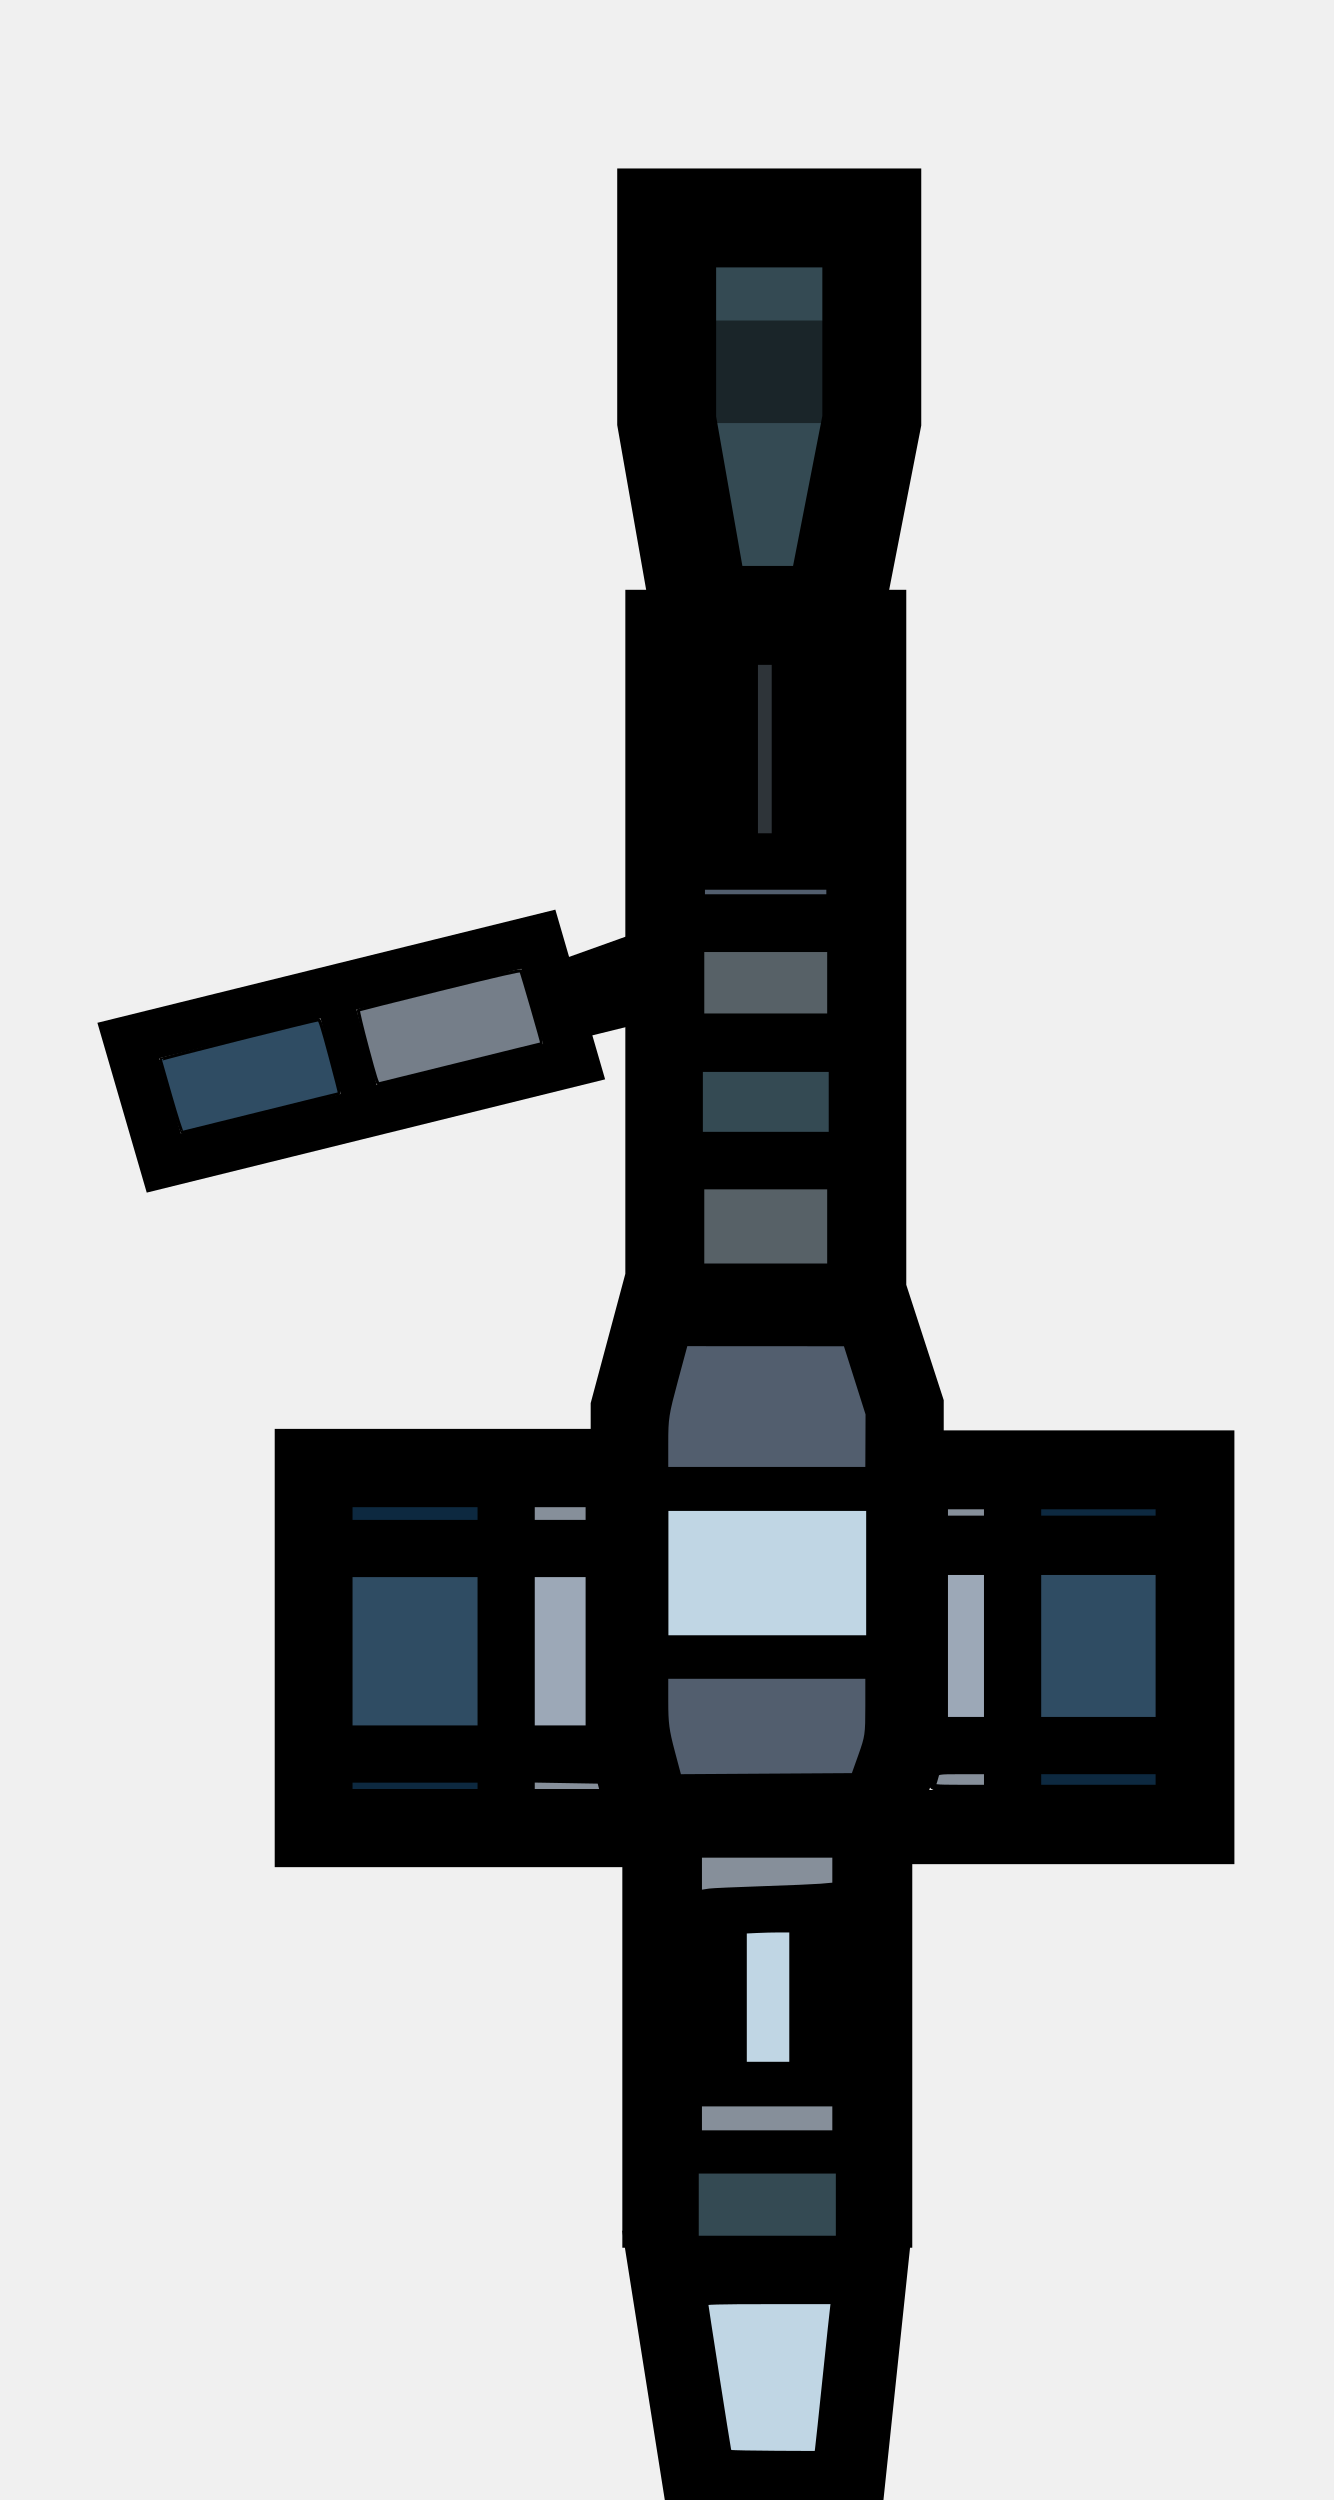
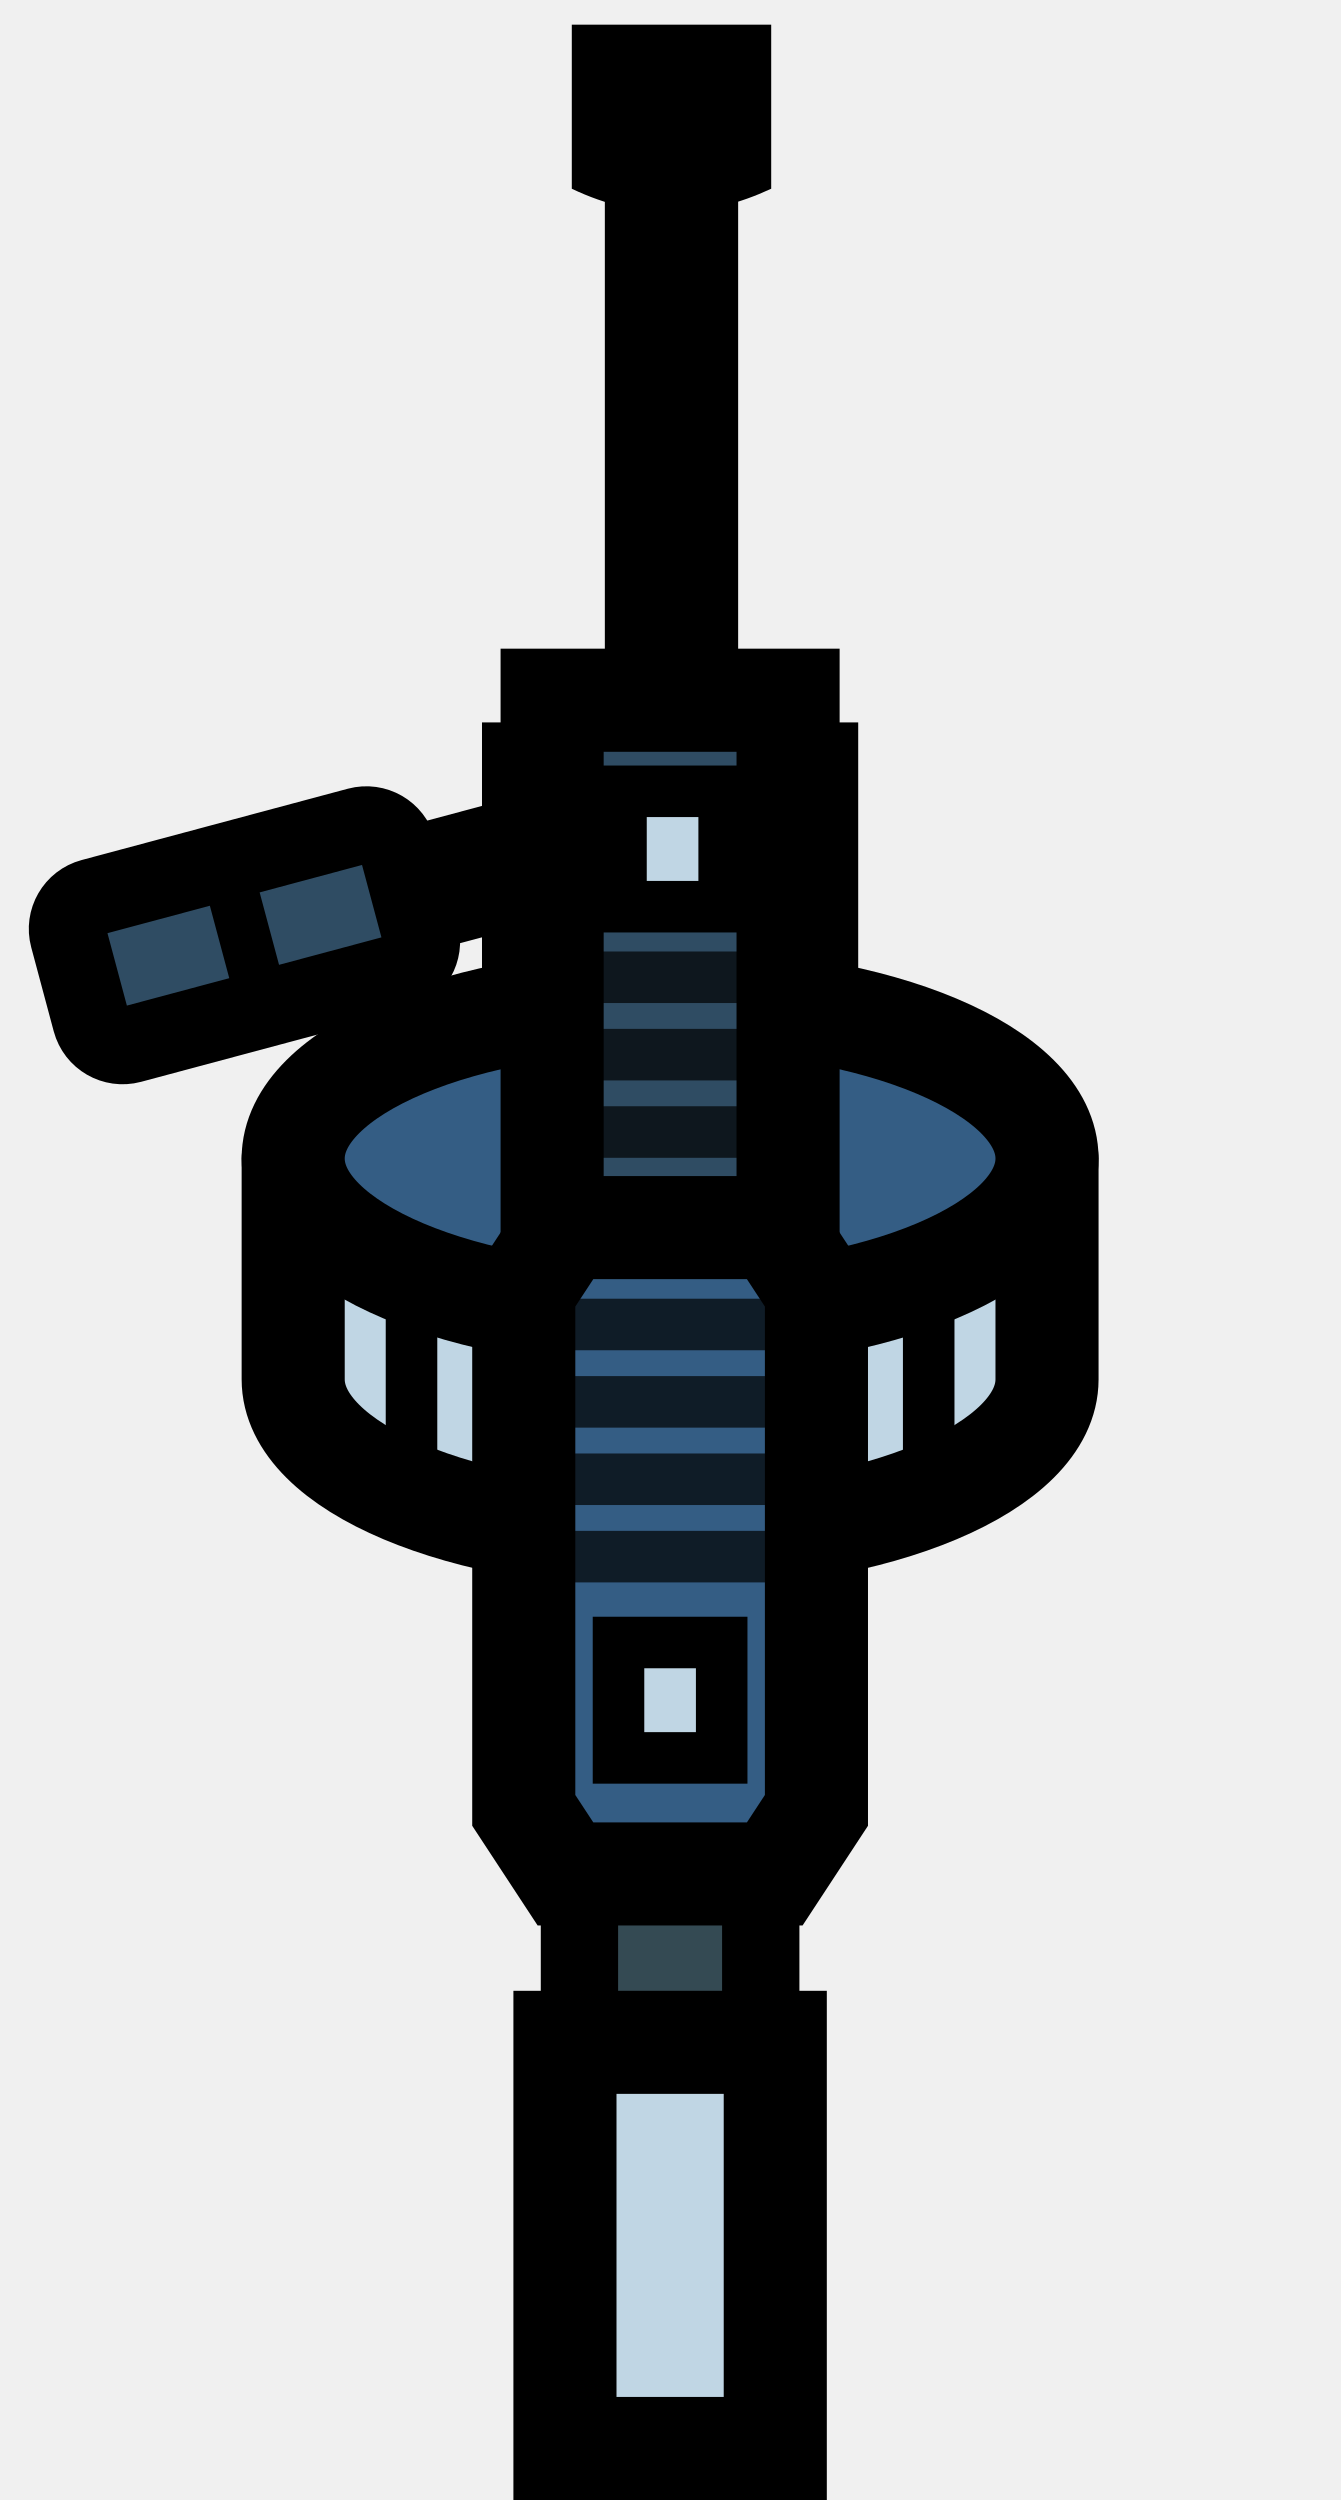
- <svg xmlns="http://www.w3.org/2000/svg" width="104" height="195" viewBox="0 0 104 195" fill="none">
-   <g clip-path="url(#clip0_222_215)">
-     <path d="M66.311 194.327L68.174 176.652H51.64L54.435 194.327" stroke="black" stroke-width="5.309" stroke-linecap="square" />
-     <path d="M51.435 172.43V141.576H68.264V172.43" stroke="black" stroke-width="5.786" stroke-linecap="square" />
-     <path d="M68.615 141.811L70.718 135.968V109.672L67.796 100.673V48.9H51.669V99.738L48.966 109.825V135.383L50.855 142.434" stroke="black" stroke-width="5.786" stroke-linecap="square" />
-     <path d="M52.253 101.841L67.446 101.725" stroke="black" stroke-width="5.786" stroke-linecap="square" />
-     <path d="M48.396 114.346H24.321V142.745H50.5" stroke="black" stroke-width="5.786" stroke-linecap="square" />
-     <path d="M68.848 142.511H93.39V114.463H71.185" stroke="black" stroke-width="5.786" stroke-linecap="square" />
-     <path d="M39.514 115.047V141.342" stroke="black" stroke-width="3.858" stroke-linecap="square" />
-     <path d="M79.016 115.514V141.809" stroke="black" stroke-width="3.858" stroke-linecap="square" />
-     <path d="M72.938 136.199H91.17" stroke="black" stroke-width="3.858" stroke-linecap="square" />
-     <path d="M72.354 120.539H91.521" stroke="black" stroke-width="3.858" stroke-linecap="square" />
-     <path d="M47.695 120.773H26.191" stroke="black" stroke-width="3.858" stroke-linecap="square" />
-     <path d="M47.461 136.783H26.191" stroke="black" stroke-width="3.858" stroke-linecap="square" />
-     <path d="M66.043 90.504H53.071" stroke="black" stroke-width="3.858" stroke-linecap="square" />
-     <path d="M54.356 81.389H66.043" stroke="black" stroke-width="3.858" stroke-linecap="square" />
-     <path d="M66.51 72.039H52.486" stroke="black" stroke-width="3.858" stroke-linecap="square" />
-     <path d="M49.341 78.004L43.766 79.382L41.987 73.26L10 81.163L12.776 90.716L44.796 82.804L43.828 79.472" stroke="black" stroke-width="3.843" stroke-linecap="square" />
-     <path d="M43.533 77.136L49.032 75.168" stroke="black" stroke-width="4.127" stroke-linecap="square" />
-     <path d="M52.603 129.188H68.03" stroke="black" stroke-width="2.893" stroke-linecap="square" />
-     <path d="M51.551 116.215H68.147" stroke="black" stroke-width="2.893" stroke-linecap="square" />
-     <path d="M53.655 167.988H66.16" stroke="black" stroke-width="2.893" stroke-linecap="square" />
-     <path d="M56.563 149.198V162.395H63.252V148.932L56.563 149.198Z" stroke="black" stroke-width="3.097" stroke-linecap="square" />
-     <path d="M51.96 122.701V117.676H59.849H67.737V122.701V127.727H59.849H51.96V122.701Z" fill="#C0D6E4" stroke="black" stroke-width="0.351" stroke-linecap="square" />
-     <path d="M52.398 136.672C51.949 134.982 51.876 134.429 51.876 132.704V130.699H59.809H67.743L67.743 133.054C67.742 135.313 67.719 135.474 67.182 136.98L66.621 138.55L59.771 138.593L52.92 138.636L52.398 136.672Z" fill="#525E6E" stroke="black" stroke-width="0.496" stroke-linecap="square" />
-     <path d="M51.876 112.576C51.876 110.603 51.921 110.318 52.648 107.617L53.42 104.752L59.714 104.756L66.008 104.76L66.885 107.524L67.761 110.288L67.752 112.478L67.742 114.668H59.809H51.876L51.876 112.576Z" fill="#525E6E" stroke="black" stroke-width="0.496" stroke-linecap="square" />
-     <path d="M27.25 128.798V122.766H32.374H37.497V128.798V134.831H32.374H27.25V128.798Z" fill="#2F4C63" stroke="black" stroke-width="0.496" stroke-linecap="square" />
-     <path d="M41.463 128.798V122.766H43.695H45.926V128.798V134.831H43.695H41.463V128.798Z" fill="#9CA8B7" stroke="black" stroke-width="0.496" stroke-linecap="square" />
-     <path d="M73.693 128.384V122.6H75.345H76.998V128.384V134.169H75.345H73.693V128.384Z" fill="#9CA8B7" stroke="black" stroke-width="0.496" stroke-linecap="square" />
-     <path d="M80.965 128.384V122.6H85.675H90.386V128.384V134.169H85.675H80.965V128.384Z" fill="#2F4C63" stroke="black" stroke-width="0.496" stroke-linecap="square" />
-     <path d="M80.965 117.972V117.477H85.675H90.386V117.972V118.468H85.675H80.965V117.972Z" fill="#0D2940" stroke="black" stroke-width="0.496" stroke-linecap="square" />
-     <path d="M73.693 117.972V117.477H75.345H76.998V117.972V118.468H75.345H73.693V117.972Z" fill="#868F9A" stroke="black" stroke-width="0.496" stroke-linecap="square" />
-     <path d="M41.463 118.056V117.312H43.695H45.926V118.056V118.8H43.695H41.463V118.056Z" fill="#868F9A" stroke="black" stroke-width="0.496" stroke-linecap="square" />
-     <path d="M27.25 118.056V117.312H32.374H37.497V118.056V118.8H32.374H27.25V118.056Z" fill="#0D2940" stroke="black" stroke-width="0.496" stroke-linecap="square" />
-     <path d="M27.25 139.295V138.799H32.374H37.497V139.295V139.791H32.374H27.25V139.295Z" fill="#0D2940" stroke="black" stroke-width="0.496" stroke-linecap="square" />
-     <path d="M41.463 139.289V138.789L44.137 138.834L46.812 138.88L46.933 139.334L47.054 139.789H44.259H41.463V139.289Z" fill="#868F9A" stroke="black" stroke-width="0.496" stroke-linecap="square" />
-     <path d="M72.767 139.198C72.823 139.053 72.913 138.755 72.968 138.537C73.066 138.144 73.095 138.139 75.033 138.139H76.999V138.8V139.461H74.832C72.918 139.461 72.678 139.43 72.767 139.198Z" fill="#868F9A" stroke="black" stroke-width="0.496" stroke-linecap="square" />
-     <path d="M80.965 138.8V138.139H85.675H90.386V138.8V139.461H85.675H80.965V138.8Z" fill="#0D2940" stroke="black" stroke-width="0.496" stroke-linecap="square" />
-     <path d="M54.686 95.662V92.522H59.727H64.768V95.662V98.802H59.727H54.686V95.662Z" fill="#576167" stroke="black" stroke-width="0.496" stroke-linecap="square" />
-     <path d="M54.686 76.654V74.01H59.727H64.768V76.654V79.299H59.727H54.686V76.654Z" fill="#576167" stroke="black" stroke-width="0.496" stroke-linecap="square" />
-     <path d="M54.562 85.952V83.391H59.727H64.892V85.952V88.514H59.727H54.562V85.952Z" fill="#1F2020" stroke="black" stroke-width="0.248" stroke-linecap="square" />
-     <path d="M26.291 78.67L28.3 86.167Z" fill="#2E3439" />
-     <path d="M26.291 78.67L28.3 86.167" stroke="black" stroke-width="2.893" stroke-linecap="square" />
-     <path d="M13.325 85.54C12.877 83.989 12.507 82.688 12.501 82.651C12.491 82.588 24.559 79.549 24.85 79.541C24.951 79.538 25.149 80.169 25.744 82.397C26.165 83.969 26.496 85.269 26.48 85.285C26.465 85.3 23.72 85.986 20.38 86.808C17.041 87.63 14.27 88.316 14.223 88.332C14.175 88.348 13.785 87.138 13.325 85.54Z" fill="#2F4C63" stroke="black" stroke-width="0.248" stroke-linecap="square" />
-     <path d="M28.654 81.719C28.233 80.145 27.919 78.829 27.957 78.794C27.995 78.76 30.848 78.035 34.296 77.183C38.895 76.047 40.582 75.66 40.627 75.733C40.706 75.86 42.299 81.367 42.266 81.395C42.252 81.407 39.414 82.111 35.96 82.96C32.505 83.81 29.621 84.522 29.549 84.543C29.442 84.574 29.284 84.075 28.654 81.719Z" fill="#757E89" stroke="black" stroke-width="0.248" stroke-linecap="square" />
-     <path d="M54.648 85.946V83.434H59.732H64.816V85.946V88.459H59.732H54.648V85.946Z" fill="#344A53" stroke="black" stroke-width="0.351" stroke-linecap="square" />
-     <path d="M58.115 155.82V150.682L59.029 150.638C59.532 150.614 60.339 150.594 60.822 150.594H61.7V155.775V160.957H59.907H58.115V155.82Z" fill="#C0D6E4" stroke="black" stroke-width="0.272" stroke-linecap="square" />
-     <path d="M52.497 155.484H56.449Z" fill="#A3B2BC" />
-     <path d="M52.497 155.484H56.449" stroke="black" stroke-width="2.66" stroke-linecap="square" />
-     <path d="M63.472 155.602H66.511Z" fill="#A3B2BC" />
-     <path d="M63.472 155.602H66.511" stroke="black" stroke-width="2.893" stroke-linecap="square" />
-     <path d="M54.371 171.962V169.406H59.849H65.327V171.962V174.519H59.849H54.371V171.962Z" fill="#344A53" stroke="black" stroke-width="0.264" stroke-linecap="square" />
-     <path d="M57.002 50.928V67.056H62.261V49.76" stroke="black" stroke-width="3.858" stroke-linecap="square" />
-     <path d="M58.996 58.013V50.906H59.657H60.318V58.013V65.12H59.657H58.996V58.013Z" fill="#2E3439" stroke="black" stroke-width="0.248" stroke-linecap="square" />
-     <path d="M55.036 194.383L65.923 194.517Z" fill="#0D2940" />
-     <path d="M55.036 194.383L65.923 194.517" stroke="black" stroke-width="5.769" stroke-linecap="square" />
-     <path d="M54.636 60.985C54.636 52.96 54.657 51.869 54.812 51.869C54.966 51.869 54.987 52.901 54.987 60.459V69.049H59.603H64.219V60.459V51.869H64.512H64.804V60.985V70.101H59.72H54.636V60.985Z" fill="#525E6E" stroke="black" stroke-width="0.701" stroke-linecap="square" />
-     <path d="M54.402 161.668V156.818H54.694H54.987V160.383V163.947H59.895H64.804V160.5C64.804 157.13 64.809 157.052 65.037 157.052C65.267 157.052 65.271 157.13 65.271 161.785V166.518H59.837H54.402V161.668Z" fill="#868F9A" stroke="black" stroke-width="0.701" stroke-linecap="square" />
-     <path d="M54.402 149.339V144.547H59.837H65.271V149.339C65.271 154.052 65.267 154.13 65.037 154.13C64.809 154.13 64.804 154.052 64.804 150.671V147.211L64.015 147.28C63.581 147.318 61.543 147.405 59.486 147.473C57.429 147.542 55.575 147.624 55.367 147.655L54.987 147.713V150.922V154.13H54.694H54.402V149.339Z" fill="#868F9A" stroke="black" stroke-width="0.701" stroke-linecap="square" />
-     <path d="M57.003 191.445C56.852 191.416 56.717 191.286 56.684 191.139C56.595 190.729 54.869 179.68 54.869 179.519C54.87 179.404 55.979 179.373 60.026 179.373H65.181L65.112 179.87C65.073 180.143 64.805 182.654 64.516 185.45C64.227 188.246 63.96 190.758 63.922 191.031L63.855 191.527L60.56 191.512C58.748 191.503 57.148 191.473 57.003 191.445Z" fill="#C0D6E4" stroke="black" stroke-width="0.701" stroke-linecap="square" />
-     <path d="M52 17H68V32.816L65.036 48H54.667L52 32.816V17Z" fill="#344A53" stroke="black" stroke-width="7.715" />
-     <path opacity="0.5" d="M52 29H69" stroke="black" stroke-width="8" />
-   </g>
-   <defs>
+ <svg xmlns="http://www.w3.org/2000/svg" width="104" height="194" viewBox="0 0 104 194" fill="none" version="1.1" id="svg60" xml:space="preserve">
+   <defs id="defs60">
    <clipPath id="clip0_222_215">
-       <rect width="104" height="195" fill="white" />
+       <rect width="104" height="195" fill="#ffffff" id="rect60" x="0" y="0" />
+     </clipPath>
+     <clipPath id="clip0_222_215-8">
+       <rect width="104" height="195" fill="#ffffff" id="rect60-4" x="0" y="0" />
    </clipPath>
  </defs>
+   <path id="path1-0" style="fill:#c0d6e4;fill-opacity:1;fill-rule:evenodd;stroke:#000000;stroke-width:8;stroke-linecap:square;stroke-linejoin:round" d="m 22.751,89.903 v 17.137 c -7e-6,6.813 13.095,12.336 29.249,12.336 16.154,0 29.249,-5.523 29.249,-12.336 V 89.903 Z" />
+   <ellipse style="fill:#345d84;fill-opacity:1;fill-rule:evenodd;stroke:#000000;stroke-width:8;stroke-linecap:square;stroke-opacity:1" id="path1" cx="52" cy="89.903" rx="29.249" ry="12.336" />
+   <path style="fill:none;stroke:#000000;stroke-width:4;stroke-linecap:butt;stroke-linejoin:miter;stroke-dasharray:none;stroke-opacity:1" d="M 31.933,98.924 V 116.061" id="path3" />
+   <path style="fill:none;stroke:#000000;stroke-width:4;stroke-linecap:butt;stroke-linejoin:miter;stroke-dasharray:none;stroke-opacity:1" d="M 72.067,98.832 V 115.969" id="path3-8" />
+   <rect style="fill:#2f4c63;fill-opacity:1;fill-rule:evenodd;stroke:#000000;stroke-width:6;stroke-linecap:round;stroke-linejoin:miter;stroke-dasharray:none;stroke-opacity:1;paint-order:normal" id="rect46-6" width="26.45" height="11.818" x="-13.686" y="69.105" ry="2.532" transform="rotate(-15)" />
+   <path style="fill:none;stroke:#000000;stroke-width:4;stroke-linecap:butt;stroke-linejoin:miter;stroke-dasharray:none;stroke-opacity:1" d="m 17.294,66.325 3.35,12.503" id="path49-4" />
+   <rect style="fill:#000000;fill-opacity:1;fill-rule:evenodd;stroke:none;stroke-width:4;stroke-linecap:round;stroke-linejoin:miter;stroke-dasharray:none;stroke-opacity:1;paint-order:normal" id="rect59-2" width="9.996" height="9.849" x="14.452" y="70.088" ry="0" transform="rotate(-15)" />
+   <rect style="fill:#2f4c63;fill-opacity:1;fill-rule:evenodd;stroke:#000000;stroke-width:8;stroke-linecap:round;stroke-linejoin:miter;stroke-dasharray:none;stroke-opacity:1;paint-order:normal" id="rect38-1-8" width="18.31" height="46.148" x="42.845" y="54.339" />
+   <rect style="fill:#344a53;fill-opacity:1;fill-rule:evenodd;stroke:#000000;stroke-width:6;stroke-linecap:round;stroke-linejoin:miter;stroke-dasharray:none;stroke-opacity:1;paint-order:normal" id="rect38-2-4" width="14.069" height="31.515" x="44.965" y="145.418" />
+   <rect style="fill:#c0d6e4;fill-opacity:1;fill-rule:evenodd;stroke:#000000;stroke-width:8;stroke-linecap:round;stroke-linejoin:miter;stroke-dasharray:none;stroke-opacity:1;paint-order:normal" id="rect38-4" width="16.321" height="31.515" x="43.84" y="158.485" />
+   <path id="path43-3-9" style="fill:#345d84;fill-opacity:1;stroke:#000000;stroke-width:8;stroke-linecap:butt;stroke-linejoin:miter;stroke-dasharray:none;stroke-opacity:1" d="m 60.12,145.418 3.236,-4.932 v -40.29 l -3.236,-4.934 -16.24,-3e-4 -3.236,4.934 v 40.29 l 3.236,4.932 z" />
+   <rect style="fill:#000000;fill-opacity:1;stroke:none;stroke-width:6;stroke-linecap:round;stroke-dasharray:none;stroke-opacity:1" id="rect8-8-7-8" width="10.344" height="42.218" x="46.936" y="12.122" />
+   <path id="rect8-8-8-5-1" style="fill:#000000;fill-opacity:1;stroke-width:6;stroke-linecap:round" d="m 44.371,14.646 c 5.355,2.554 10.495,2.321 15.474,0 V 1.915 H 44.371 Z" />
+   <rect style="fill:#c0d6e4;fill-opacity:1;fill-rule:evenodd;stroke:#000000;stroke-width:4;stroke-linecap:round;stroke-linejoin:miter;stroke-dasharray:none;stroke-opacity:1;paint-order:normal" id="rect46-3-6-0" width="8.007" height="8.954" x="47.996" y="127.457" />
+   <rect style="fill:#000000;fill-opacity:1;fill-rule:evenodd;stroke:none;stroke-width:4;stroke-linecap:round;stroke-linejoin:miter;stroke-dasharray:none;stroke-opacity:1;paint-order:normal" id="rect61-3" width="2.814" height="21.245" x="63.783" y="56.059" />
+   <rect style="fill:#000000;fill-opacity:1;fill-rule:evenodd;stroke:none;stroke-width:4;stroke-linecap:round;stroke-linejoin:miter;stroke-dasharray:none;stroke-opacity:1;paint-order:normal" id="rect61-9-7" width="2.814" height="21.245" x="37.403" y="56.059" />
+   <path style="fill:#000000;fill-opacity:0.702;stroke:none;stroke-width:3;stroke-dasharray:none;stroke-opacity:1" d="m 43,118.795 h 18 v 4 H 43 Z" id="path4-3-0-0-4" />
+   <path style="fill:#000000;fill-opacity:0.702;stroke:none;stroke-width:3;stroke-dasharray:none;stroke-opacity:1" d="m 43,112.79 h 18 v 4 H 43 Z" id="path4-3-0-0-6-3" />
+   <path style="fill:#000000;fill-opacity:0.702;stroke:none;stroke-width:3;stroke-dasharray:none;stroke-opacity:1" d="m 43,106.785 h 18 v 4 H 43 Z" id="path4-3-0-0-7-4" />
+   <path style="fill:#000000;fill-opacity:0.702;stroke:none;stroke-width:3;stroke-dasharray:none;stroke-opacity:1" d="m 43,100.78 h 18 v 4 H 43 Z" id="path4-3-0-0-6-5-8" />
+   <path style="fill:#000000;fill-opacity:0.702;stroke:none;stroke-width:3;stroke-dasharray:none;stroke-opacity:1" d="m 43.192,85.846 h 18 v 4 h -18 z" id="path4-3-0-0-73-1" />
+   <path style="fill:#000000;fill-opacity:0.702;stroke:none;stroke-width:3;stroke-dasharray:none;stroke-opacity:1" d="m 43.192,79.841 h 18 v 4 h -18 z" id="path4-3-0-0-6-9-2" />
+   <path style="fill:#000000;fill-opacity:0.702;stroke:none;stroke-width:3;stroke-dasharray:none;stroke-opacity:1" d="m 43.192,73.836 h 18 v 4 h -18 z" id="path4-3-0-0-7-7-8" />
+   <rect style="fill:#c0d6e4;fill-opacity:1;fill-rule:evenodd;stroke:#000000;stroke-width:4;stroke-linecap:round;stroke-linejoin:miter;stroke-dasharray:none;stroke-opacity:1;paint-order:normal" id="rect46-3-6-3-3" width="8.007" height="8.954" x="48.188" y="61.404" />
</svg>
